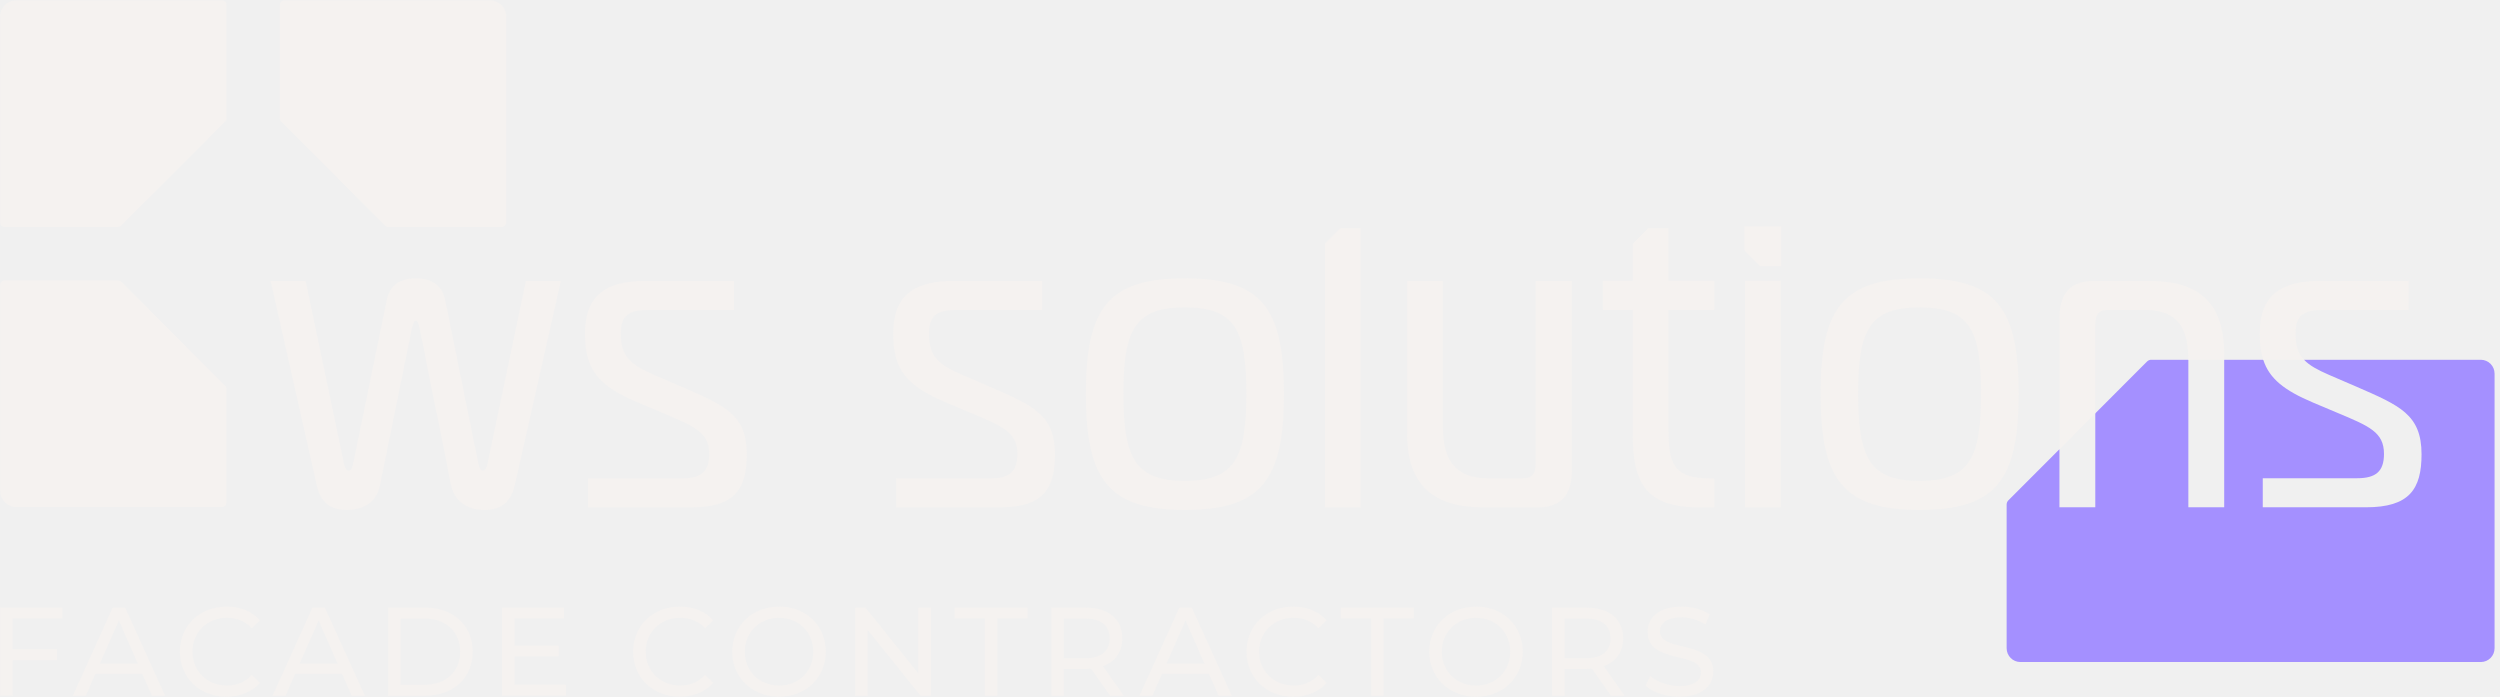
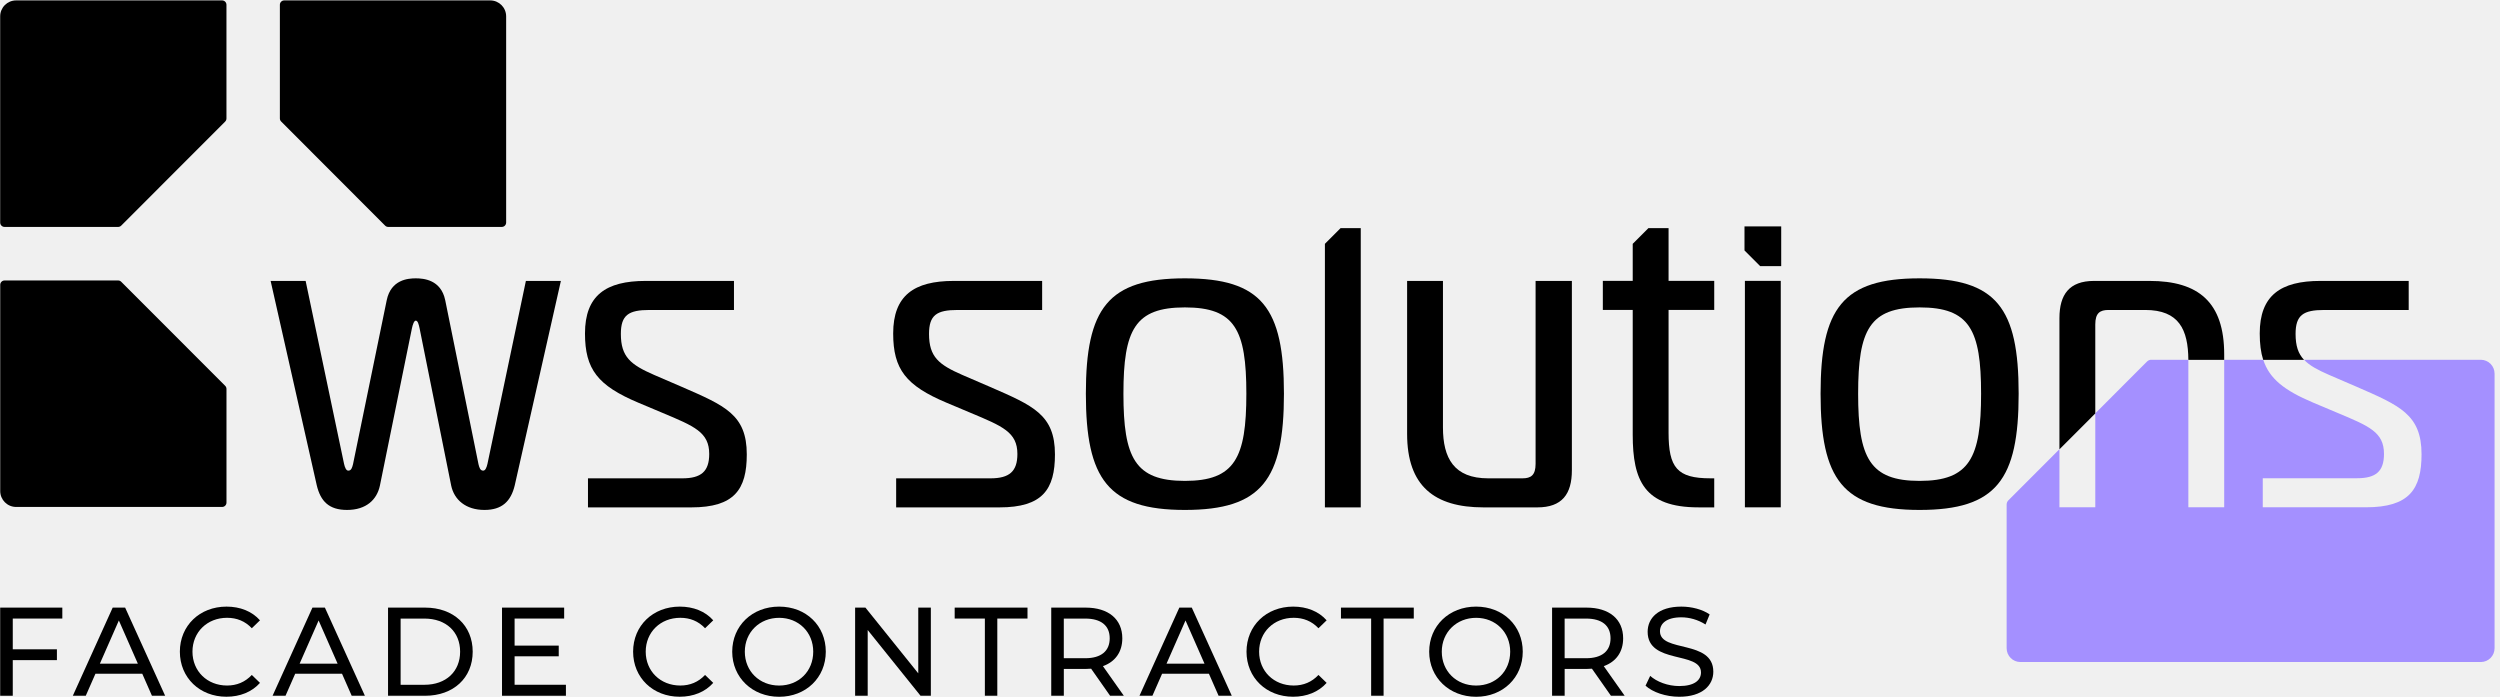
<svg xmlns="http://www.w3.org/2000/svg" width="560" height="156" viewBox="0 0 431 120" fill="none">
-   <g clip-path="url(#clip0_1000_1538)">
-     <path d="M2.2 106.61V111.907H9.811V113.774H2.2V119.916H0.031V104.719H10.745V106.606H2.2V106.61Z" fill="#F5F2F0" />
-     <path d="M24.523 116.119H16.455L14.787 119.916H12.555L19.428 104.719H21.573L28.47 119.916H26.195L24.526 116.119H24.523ZM23.765 114.382L20.492 106.937L17.22 114.382H23.769H23.765Z" fill="#F5F2F0" />
-     <path d="M31.008 112.319C31.008 107.827 34.434 104.547 39.052 104.547C41.394 104.547 43.433 105.348 44.821 106.911L43.413 108.277C42.242 107.042 40.811 106.477 39.143 106.477C35.716 106.477 33.181 108.952 33.181 112.315C33.181 115.678 35.716 118.153 39.143 118.153C40.811 118.153 42.242 117.569 43.413 116.33L44.821 117.696C43.433 119.259 41.394 120.084 39.032 120.084C34.434 120.084 31.008 116.807 31.008 112.311V112.319Z" fill="#F5F2F0" />
-     <path d="M58.96 116.119H50.892L49.224 119.916H46.992L53.865 104.719H56.011L62.907 119.916H60.632L58.964 116.119H58.96ZM58.203 114.382L54.93 106.937L51.657 114.382H58.207H58.203Z" fill="#F5F2F0" />
-     <path d="M66.898 104.719H73.294C78.172 104.719 81.493 107.802 81.493 112.317C81.493 116.833 78.176 119.916 73.294 119.916H66.898V104.719ZM73.164 118.025C76.914 118.025 79.324 115.724 79.324 112.317C79.324 108.911 76.918 106.61 73.164 106.61H69.067V118.029H73.164V118.025Z" fill="#F5F2F0" />
-     <path d="M97.564 118.029V119.916H86.547V104.719H97.261V106.606H88.716V111.271H96.326V113.115H88.716V118.021H97.564V118.029Z" fill="#F5F2F0" />
-     <path d="M109.148 112.319C109.148 107.827 112.575 104.547 117.193 104.547C119.535 104.547 121.574 105.348 122.962 106.911L121.554 108.277C120.383 107.042 118.951 106.477 117.283 106.477C113.857 106.477 111.321 108.952 111.321 112.315C111.321 115.678 113.857 118.153 117.283 118.153C118.951 118.153 120.383 117.569 121.554 116.33L122.962 117.696C121.574 119.259 119.535 120.084 117.173 120.084C112.575 120.084 109.148 116.807 109.148 112.311V112.319Z" fill="#F5F2F0" />
-     <path d="M126.234 112.319C126.234 107.871 129.661 104.547 134.322 104.547C138.983 104.547 142.366 107.847 142.366 112.319C142.366 116.792 138.94 120.092 134.322 120.092C129.704 120.092 126.234 116.772 126.234 112.319ZM140.201 112.319C140.201 108.956 137.686 106.481 134.326 106.481C130.966 106.481 128.407 108.956 128.407 112.319C128.407 115.682 130.923 118.157 134.326 118.157C137.729 118.157 140.201 115.682 140.201 112.319Z" fill="#F5F2F0" />
-     <path d="M160.478 104.719V119.916H158.7L149.591 108.583V119.916H147.422V104.719H149.2L158.309 116.052V104.719H160.478Z" fill="#F5F2F0" />
-     <path d="M169.791 106.606H164.586V104.719H177.141V106.606H171.936V119.912H169.791V106.606Z" fill="#F5F2F0" />
-     <path d="M191.38 119.916L188.108 115.25C187.804 115.27 187.481 115.294 187.153 115.294H183.403V119.916H181.234V104.719H187.153C191.1 104.719 193.486 106.716 193.486 110.016C193.486 112.361 192.272 114.054 190.146 114.812L193.746 119.912H191.384L191.38 119.916ZM191.313 110.016C191.313 107.845 189.862 106.61 187.086 106.61H183.399V113.446H187.086C189.862 113.446 191.313 112.187 191.313 110.016Z" fill="#F5F2F0" />
-     <path d="M208.413 116.119H200.345L198.677 119.916H196.445L203.318 104.719H205.464L212.36 119.916H210.085L208.417 116.119H208.413ZM207.656 114.382L204.383 106.937L201.11 114.382H207.66H207.656Z" fill="#F5F2F0" />
-     <path d="M214.898 112.319C214.898 107.827 218.325 104.547 222.943 104.547C225.285 104.547 227.324 105.348 228.712 106.911L227.304 108.277C226.133 107.042 224.701 106.477 223.033 106.477C219.607 106.477 217.071 108.952 217.071 112.315C217.071 115.678 219.607 118.153 223.033 118.153C224.701 118.153 226.133 117.569 227.304 116.33L228.712 117.696C227.324 119.259 225.285 120.084 222.923 120.084C218.325 120.084 214.898 116.807 214.898 112.311V112.319Z" fill="#F5F2F0" />
-     <path d="M236.385 106.606H231.18V104.719H243.735V106.606H238.53V119.912H236.385V106.606Z" fill="#F5F2F0" />
-     <path d="M246.391 112.319C246.391 107.871 249.817 104.547 254.478 104.547C259.139 104.547 262.523 107.847 262.523 112.319C262.523 116.792 259.096 120.092 254.478 120.092C249.861 120.092 246.391 116.772 246.391 112.319ZM260.358 112.319C260.358 108.956 257.842 106.481 254.482 106.481C251.123 106.481 248.563 108.956 248.563 112.319C248.563 115.682 251.079 118.157 254.482 118.157C257.885 118.157 260.358 115.682 260.358 112.319Z" fill="#F5F2F0" />
-     <path d="M277.724 119.916L274.451 115.25C274.148 115.27 273.824 115.294 273.497 115.294H269.747V119.916H267.578V104.719H273.497C277.444 104.719 279.83 106.716 279.83 110.016C279.83 112.361 278.615 114.054 276.49 114.812L280.09 119.912H277.728L277.724 119.916ZM277.657 110.016C277.657 107.845 276.206 106.61 273.43 106.61H269.743V113.446H273.43C276.206 113.446 277.657 112.187 277.657 110.016Z" fill="#F5F2F0" />
-     <path d="M283.691 118.181L284.492 116.488C285.62 117.506 287.548 118.244 289.5 118.244C292.122 118.244 293.25 117.226 293.25 115.899C293.25 112.189 284.054 114.534 284.054 108.889C284.054 106.544 285.876 104.547 289.867 104.547C291.645 104.547 293.487 105.025 294.744 105.893L294.031 107.63C292.71 106.785 291.211 106.394 289.867 106.394C287.288 106.394 286.18 107.48 286.18 108.802C286.18 112.513 295.375 110.192 295.375 115.769C295.375 118.09 293.51 120.088 289.5 120.088C287.181 120.088 284.902 119.306 283.688 118.177L283.691 118.181Z" fill="#F5F2F0" />
-     <g clip-path="url(#clip1_1000_1538)">
+   <g clip-path="url(#clip0_1000_1575)">
+     <path d="M2.2 106.61V111.907H9.811V113.774H2.2V119.916H0.031V104.719H10.745V106.606H2.2V106.61Z" fill="black" />
+     <path d="M24.523 116.119H16.455L14.787 119.916H12.555L19.428 104.719H21.573L28.47 119.916H26.195L24.526 116.119H24.523ZM23.765 114.382L20.492 106.937L17.22 114.382H23.769H23.765Z" fill="black" />
+     <path d="M31.008 112.319C31.008 107.827 34.434 104.547 39.052 104.547C41.394 104.547 43.433 105.348 44.821 106.911L43.413 108.277C42.242 107.042 40.811 106.477 39.143 106.477C35.716 106.477 33.181 108.952 33.181 112.315C33.181 115.678 35.716 118.153 39.143 118.153C40.811 118.153 42.242 117.569 43.413 116.33L44.821 117.696C43.433 119.259 41.394 120.084 39.032 120.084C34.434 120.084 31.008 116.807 31.008 112.311V112.319Z" fill="black" />
+     <path d="M58.96 116.119H50.892L49.224 119.916H46.992L53.865 104.719H56.011L62.907 119.916H60.632L58.964 116.119H58.96ZM58.203 114.382L54.93 106.937L51.657 114.382H58.207H58.203Z" fill="black" />
+     <path d="M66.898 104.719H73.294C78.172 104.719 81.493 107.802 81.493 112.317C81.493 116.833 78.176 119.916 73.294 119.916H66.898V104.719ZM73.164 118.025C76.914 118.025 79.324 115.724 79.324 112.317C79.324 108.911 76.918 106.61 73.164 106.61H69.067V118.029H73.164V118.025Z" fill="black" />
+     <path d="M97.564 118.029V119.916H86.547V104.719H97.261V106.606H88.716V111.271H96.326V113.115H88.716V118.021H97.564V118.029Z" fill="black" />
+     <path d="M109.148 112.319C109.148 107.827 112.575 104.547 117.193 104.547C119.535 104.547 121.574 105.348 122.962 106.911L121.554 108.277C120.383 107.042 118.951 106.477 117.283 106.477C113.857 106.477 111.321 108.952 111.321 112.315C111.321 115.678 113.857 118.153 117.283 118.153C118.951 118.153 120.383 117.569 121.554 116.33L122.962 117.696C121.574 119.259 119.535 120.084 117.173 120.084C112.575 120.084 109.148 116.807 109.148 112.311V112.319Z" fill="black" />
+     <path d="M126.234 112.319C126.234 107.871 129.661 104.547 134.322 104.547C138.983 104.547 142.366 107.847 142.366 112.319C142.366 116.792 138.94 120.092 134.322 120.092C129.704 120.092 126.234 116.772 126.234 112.319ZM140.201 112.319C140.201 108.956 137.686 106.481 134.326 106.481C130.966 106.481 128.407 108.956 128.407 112.319C128.407 115.682 130.923 118.157 134.326 118.157C137.729 118.157 140.201 115.682 140.201 112.319Z" fill="black" />
+     <path d="M160.478 104.719V119.916H158.7L149.591 108.583V119.916H147.422V104.719H149.2L158.309 116.052V104.719H160.478Z" fill="black" />
+     <path d="M169.791 106.606H164.586V104.719H177.141V106.606H171.936V119.912H169.791V106.606Z" fill="black" />
+     <path d="M191.38 119.916L188.108 115.25C187.804 115.27 187.481 115.294 187.153 115.294H183.403V119.916H181.234V104.719H187.153C191.1 104.719 193.486 106.716 193.486 110.016C193.486 112.361 192.272 114.054 190.146 114.812L193.746 119.912H191.384L191.38 119.916ZM191.313 110.016C191.313 107.845 189.862 106.61 187.086 106.61H183.399V113.446H187.086C189.862 113.446 191.313 112.187 191.313 110.016Z" fill="black" />
+     <path d="M208.413 116.119H200.345L198.677 119.916H196.445L203.318 104.719H205.464L212.36 119.916H210.085L208.417 116.119H208.413ZM207.656 114.382L204.383 106.937L201.11 114.382H207.66H207.656Z" fill="black" />
+     <path d="M214.898 112.319C214.898 107.827 218.325 104.547 222.943 104.547C225.285 104.547 227.324 105.348 228.712 106.911L227.304 108.277C226.133 107.042 224.701 106.477 223.033 106.477C219.607 106.477 217.071 108.952 217.071 112.315C217.071 115.678 219.607 118.153 223.033 118.153C224.701 118.153 226.133 117.569 227.304 116.33L228.712 117.696C227.324 119.259 225.285 120.084 222.923 120.084C218.325 120.084 214.898 116.807 214.898 112.311V112.319Z" fill="black" />
+     <path d="M236.385 106.606H231.18V104.719H243.735V106.606H238.53V119.912H236.385V106.606Z" fill="black" />
+     <path d="M246.391 112.319C246.391 107.871 249.817 104.547 254.478 104.547C259.139 104.547 262.523 107.847 262.523 112.319C262.523 116.792 259.096 120.092 254.478 120.092C249.861 120.092 246.391 116.772 246.391 112.319ZM260.358 112.319C260.358 108.956 257.842 106.481 254.482 106.481C251.123 106.481 248.563 108.956 248.563 112.319C248.563 115.682 251.079 118.157 254.482 118.157C257.885 118.157 260.358 115.682 260.358 112.319Z" fill="black" />
+     <path d="M277.724 119.916L274.451 115.25C274.148 115.27 273.824 115.294 273.497 115.294H269.747V119.916H267.578V104.719H273.497C277.444 104.719 279.83 106.716 279.83 110.016C279.83 112.361 278.615 114.054 276.49 114.812L280.09 119.912H277.728L277.724 119.916ZM277.657 110.016C277.657 107.845 276.206 106.61 273.43 106.61H269.743V113.446H273.43C276.206 113.446 277.657 112.187 277.657 110.016Z" fill="black" />
+     <path d="M283.691 118.181L284.492 116.488C285.62 117.506 287.548 118.244 289.5 118.244C292.122 118.244 293.25 117.226 293.25 115.899C293.25 112.189 284.054 114.534 284.054 108.889C284.054 106.544 285.876 104.547 289.867 104.547C291.645 104.547 293.487 105.025 294.744 105.893L294.031 107.63C292.71 106.785 291.211 106.394 289.867 106.394C287.288 106.394 286.18 107.48 286.18 108.802C286.18 112.513 295.375 110.192 295.375 115.769C295.375 118.09 293.51 120.088 289.5 120.088C287.181 120.088 284.902 119.306 283.688 118.177L283.691 118.181Z" fill="black" />
+     <g clip-path="url(#clip1_1000_1575)">
      <path d="M430.063 64.372V111.722C430.063 113.038 429 114.102 427.689 114.102H348.323C347.008 114.102 345.945 113.038 345.945 111.722V86.944C345.945 86.676 346.052 86.419 346.241 86.23L355.046 77.415V87.424H361.227V71.229L370.158 62.288C370.347 62.099 370.603 61.992 370.867 61.992H377.271V87.424H383.452V61.992H390.183C391.234 65.239 393.789 67.269 398.784 69.377L402.976 71.142C408.424 73.428 410.999 74.46 410.999 78.215C410.999 81.238 409.601 82.416 406.362 82.416H390.1V87.424H407.909C415.341 87.424 417.474 84.331 417.474 78.29C417.474 71.438 413.723 69.893 406.291 66.65L401.504 64.589C399.552 63.734 398.15 62.985 397.221 61.992H427.689C429 61.992 430.063 63.06 430.063 64.372Z" fill="#A490FF" />
-       <path d="M39.045 67.014V86.614C39.045 87.028 38.711 87.367 38.293 87.367H2.783C1.267 87.367 0.039 86.138 0.039 84.62V49.073C0.039 48.659 0.374 48.32 0.791 48.32H20.363C20.564 48.32 20.753 48.399 20.894 48.541L38.825 66.486C38.966 66.628 39.045 66.817 39.045 67.018V67.014Z" fill="#F5F2F0" />
-       <path d="M39.041 0.792V20.392C39.041 20.593 38.963 20.782 38.821 20.924L20.894 38.869C20.753 39.011 20.564 39.09 20.363 39.09H0.783C0.37 39.09 0.031 38.755 0.031 38.337V2.786C0.031 1.268 1.259 0.039 2.775 0.039H38.289C38.703 0.039 39.041 0.374 39.041 0.792Z" fill="#F5F2F0" />
-       <path d="M87.26 2.786V38.337C87.26 38.751 86.925 39.09 86.508 39.09H66.928C66.728 39.09 66.539 39.011 66.397 38.869L48.47 20.916C48.329 20.774 48.25 20.585 48.25 20.384V0.792C48.25 0.378 48.585 0.039 49.002 0.039H84.516C86.032 0.039 87.26 1.268 87.26 2.786Z" fill="#F5F2F0" />
-       <path d="M90.662 48.398L84.04 79.927C83.891 80.588 83.671 81.105 83.304 81.105C82.789 81.105 82.639 80.588 82.493 80.001L76.754 51.712C76.018 48.174 73.003 47.953 71.676 47.953C70.35 47.953 67.409 48.174 66.673 51.712L60.859 80.001C60.709 80.588 60.564 81.105 60.048 81.105C59.682 81.105 59.458 80.588 59.312 79.927L52.691 48.398H46.656L54.604 83.611C55.265 86.409 56.737 87.882 59.828 87.882C63.138 87.882 64.98 86.117 65.496 83.686L71.015 56.575C71.16 55.909 71.381 55.247 71.676 55.247C72.042 55.247 72.192 55.909 72.338 56.575L77.785 83.686C78.297 86.117 80.285 87.882 83.525 87.882C86.54 87.882 88.087 86.409 88.749 83.611L96.696 48.398H90.662Z" fill="#F5F2F0" />
-       <path d="M117.558 66.667L112.775 64.606C108.728 62.837 107.036 61.508 107.036 57.533C107.036 54.289 108.358 53.407 111.964 53.407H126.537V48.398H111.303C104.457 48.398 100.852 50.901 100.852 57.458C100.852 63.644 103.06 66.446 110.051 69.394L114.247 71.159C119.691 73.444 122.27 74.477 122.27 78.232C122.27 81.254 120.868 82.433 117.633 82.433H101.367V87.441H119.18C126.612 87.441 128.745 84.348 128.745 78.307C128.745 71.454 124.994 69.91 117.558 66.667Z" fill="#F5F2F0" />
-       <path d="M170.687 66.667L165.904 64.606C161.857 62.837 160.165 61.508 160.165 57.533C160.165 54.289 161.487 53.407 165.093 53.407H179.666V48.398H164.432C157.59 48.398 153.984 50.901 153.984 57.458C153.984 63.644 156.189 66.446 163.18 69.394L167.376 71.159C172.824 73.444 175.399 74.477 175.399 78.232C175.399 81.254 174.001 82.433 170.761 82.433H154.496V87.441H172.308C179.74 87.441 181.874 84.348 181.874 78.307C181.874 71.454 178.123 69.91 170.687 66.667Z" fill="#F5F2F0" />
-       <path d="M204.275 47.953C191.029 47.953 187.203 53.111 187.203 67.845C187.203 82.579 191.029 87.882 204.275 87.882C217.522 87.882 221.352 82.653 221.352 67.845C221.352 53.036 217.522 47.953 204.275 47.953ZM204.275 82.874C195.666 82.874 193.679 78.894 193.679 67.845C193.679 56.796 195.666 52.965 204.275 52.965C212.884 52.965 214.872 56.796 214.872 67.845C214.872 78.894 212.888 82.874 204.275 82.874Z" fill="#F5F2F0" />
-       <path d="M231.118 39.297L228.414 42.004V87.438H234.594V39.297H231.118Z" fill="#F5F2F0" />
-       <path d="M264.736 48.398V79.927C264.736 81.916 263.925 82.433 262.453 82.433H256.568C250.679 82.433 248.766 78.969 248.766 73.665V48.398H242.586V74.772C242.586 83.757 247.294 87.441 255.757 87.441H265.031C269.299 87.441 270.991 85.159 270.991 81.034V48.398H264.736Z" fill="#F5F2F0" />
-       <path d="M295.534 53.404V48.395H287.661V39.297H284.185C283.126 40.353 282.536 40.948 281.481 42.004V48.395H276.328V53.404H281.481V74.915C281.481 82.796 283.465 87.438 292.814 87.438H295.534V82.43H294.873C289.133 82.43 287.661 80.586 287.661 74.545V53.404H295.534Z" fill="#F5F2F0" />
-       <path d="M300.821 48.394V87.437H307.005V48.394H300.821ZM300.75 39V43.142C301.805 44.202 302.399 44.793 303.454 45.849H307.08V39H300.75Z" fill="#F5F2F0" />
-       <path d="M330.939 47.953C317.693 47.953 313.867 53.111 313.867 67.845C313.867 82.579 317.693 87.882 330.939 87.882C344.186 87.882 348.016 82.653 348.016 67.845C348.016 53.036 344.186 47.953 330.939 47.953ZM330.939 82.874C322.331 82.874 320.343 78.894 320.343 67.845C320.343 56.796 322.331 52.965 330.939 52.965C339.548 52.965 341.54 56.796 341.54 67.845C341.54 78.894 339.552 82.874 330.939 82.874Z" fill="#F5F2F0" />
-       <path d="M370.572 48.398H361.007C356.74 48.398 355.047 50.755 355.047 54.806V77.432L361.227 71.246V55.909C361.227 53.923 362.038 53.407 363.51 53.407H369.836C375.662 53.407 377.24 56.796 377.272 62.009H383.452V61.067C383.452 52.079 379.035 48.398 370.572 48.398Z" fill="#F5F2F0" />
-       <path d="M400.025 48.398C393.184 48.398 389.578 50.901 389.578 57.458C389.578 59.223 389.759 60.713 390.176 62.009H397.215C396.211 60.941 395.758 59.593 395.758 57.533C395.758 54.289 397.085 53.407 400.691 53.407H415.259V48.398H400.025Z" fill="#F5F2F0" />
+       <path d="M39.045 67.014V86.614C39.045 87.028 38.711 87.367 38.293 87.367H2.783C1.267 87.367 0.039 86.138 0.039 84.62V49.073C0.039 48.659 0.374 48.32 0.791 48.32H20.363C20.564 48.32 20.753 48.399 20.894 48.541L38.825 66.486C38.966 66.628 39.045 66.817 39.045 67.018V67.014Z" fill="black" />
+       <path d="M39.041 0.792V20.392C39.041 20.593 38.963 20.782 38.821 20.924L20.894 38.869C20.753 39.011 20.564 39.09 20.363 39.09H0.783C0.37 39.09 0.031 38.755 0.031 38.337V2.786C0.031 1.268 1.259 0.039 2.775 0.039H38.289C38.703 0.039 39.041 0.374 39.041 0.792Z" fill="black" />
+       <path d="M87.26 2.786V38.337C87.26 38.751 86.925 39.09 86.508 39.09H66.928C66.728 39.09 66.539 39.011 66.397 38.869L48.47 20.916C48.329 20.774 48.25 20.585 48.25 20.384V0.792C48.25 0.378 48.585 0.039 49.002 0.039H84.516C86.032 0.039 87.26 1.268 87.26 2.786Z" fill="black" />
+       <path d="M90.662 48.398L84.04 79.927C83.891 80.588 83.671 81.105 83.304 81.105C82.789 81.105 82.639 80.588 82.493 80.001L76.754 51.712C76.018 48.174 73.003 47.953 71.676 47.953C70.35 47.953 67.409 48.174 66.673 51.712L60.859 80.001C60.709 80.588 60.564 81.105 60.048 81.105C59.682 81.105 59.458 80.588 59.312 79.927L52.691 48.398H46.656L54.604 83.611C55.265 86.409 56.737 87.882 59.828 87.882C63.138 87.882 64.98 86.117 65.496 83.686L71.015 56.575C71.16 55.909 71.381 55.247 71.676 55.247C72.042 55.247 72.192 55.909 72.338 56.575L77.785 83.686C78.297 86.117 80.285 87.882 83.525 87.882C86.54 87.882 88.087 86.409 88.749 83.611L96.696 48.398H90.662Z" fill="black" />
+       <path d="M117.558 66.667L112.775 64.606C108.728 62.837 107.036 61.508 107.036 57.533C107.036 54.289 108.358 53.407 111.964 53.407H126.537V48.398H111.303C104.457 48.398 100.852 50.901 100.852 57.458C100.852 63.644 103.06 66.446 110.051 69.394L114.247 71.159C119.691 73.444 122.27 74.477 122.27 78.232C122.27 81.254 120.868 82.433 117.633 82.433H101.367V87.441H119.18C126.612 87.441 128.745 84.348 128.745 78.307C128.745 71.454 124.994 69.91 117.558 66.667Z" fill="black" />
+       <path d="M170.687 66.667L165.904 64.606C161.857 62.837 160.165 61.508 160.165 57.533C160.165 54.289 161.487 53.407 165.093 53.407H179.666V48.398H164.432C157.59 48.398 153.984 50.901 153.984 57.458C153.984 63.644 156.189 66.446 163.18 69.394L167.376 71.159C172.824 73.444 175.399 74.477 175.399 78.232C175.399 81.254 174.001 82.433 170.761 82.433H154.496V87.441H172.308C179.74 87.441 181.874 84.348 181.874 78.307C181.874 71.454 178.123 69.91 170.687 66.667Z" fill="black" />
+       <path d="M204.275 47.953C191.029 47.953 187.203 53.111 187.203 67.845C187.203 82.579 191.029 87.882 204.275 87.882C217.522 87.882 221.352 82.653 221.352 67.845C221.352 53.036 217.522 47.953 204.275 47.953ZM204.275 82.874C195.666 82.874 193.679 78.894 193.679 67.845C193.679 56.796 195.666 52.965 204.275 52.965C212.884 52.965 214.872 56.796 214.872 67.845C214.872 78.894 212.888 82.874 204.275 82.874Z" fill="black" />
+       <path d="M231.118 39.297L228.414 42.004V87.438H234.594V39.297H231.118Z" fill="black" />
+       <path d="M264.736 48.398V79.927C264.736 81.916 263.925 82.433 262.453 82.433H256.568C250.679 82.433 248.766 78.969 248.766 73.665V48.398H242.586V74.772C242.586 83.757 247.294 87.441 255.757 87.441H265.031C269.299 87.441 270.991 85.159 270.991 81.034V48.398H264.736Z" fill="black" />
+       <path d="M295.534 53.404V48.395H287.661V39.297H284.185C283.126 40.353 282.536 40.948 281.481 42.004V48.395H276.328V53.404H281.481V74.915C281.481 82.796 283.465 87.438 292.814 87.438H295.534V82.43H294.873C289.133 82.43 287.661 80.586 287.661 74.545V53.404H295.534Z" fill="black" />
+       <path d="M300.821 48.394V87.437H307.005V48.394H300.821ZM300.75 39V43.142C301.805 44.202 302.399 44.793 303.454 45.849H307.08V39H300.75Z" fill="black" />
+       <path d="M330.939 47.953C317.693 47.953 313.867 53.111 313.867 67.845C313.867 82.579 317.693 87.882 330.939 87.882C344.186 87.882 348.016 82.653 348.016 67.845C348.016 53.036 344.186 47.953 330.939 47.953ZM330.939 82.874C322.331 82.874 320.343 78.894 320.343 67.845C320.343 56.796 322.331 52.965 330.939 52.965C339.548 52.965 341.54 56.796 341.54 67.845C341.54 78.894 339.552 82.874 330.939 82.874Z" fill="black" />
+       <path d="M370.572 48.398H361.007C356.74 48.398 355.047 50.755 355.047 54.806V77.432L361.227 71.246V55.909C361.227 53.923 362.038 53.407 363.51 53.407H369.836C375.662 53.407 377.24 56.796 377.272 62.009H383.452V61.067C383.452 52.079 379.035 48.398 370.572 48.398Z" fill="black" />
+       <path d="M400.025 48.398C393.184 48.398 389.578 50.901 389.578 57.458C389.578 59.223 389.759 60.713 390.176 62.009H397.215C396.211 60.941 395.758 59.593 395.758 57.533C395.758 54.289 397.085 53.407 400.691 53.407H415.259V48.398H400.025Z" fill="black" />
    </g>
  </g>
  <defs>
-     <clipPath id="clip0_1000_1538">
+     <clipPath id="clip0_1000_1575">
      <rect width="431" height="120" fill="white" />
    </clipPath>
-     <clipPath id="clip1_1000_1538">
+     <clipPath id="clip1_1000_1575">
      <rect width="430" height="120" fill="white" />
    </clipPath>
  </defs>
</svg>
